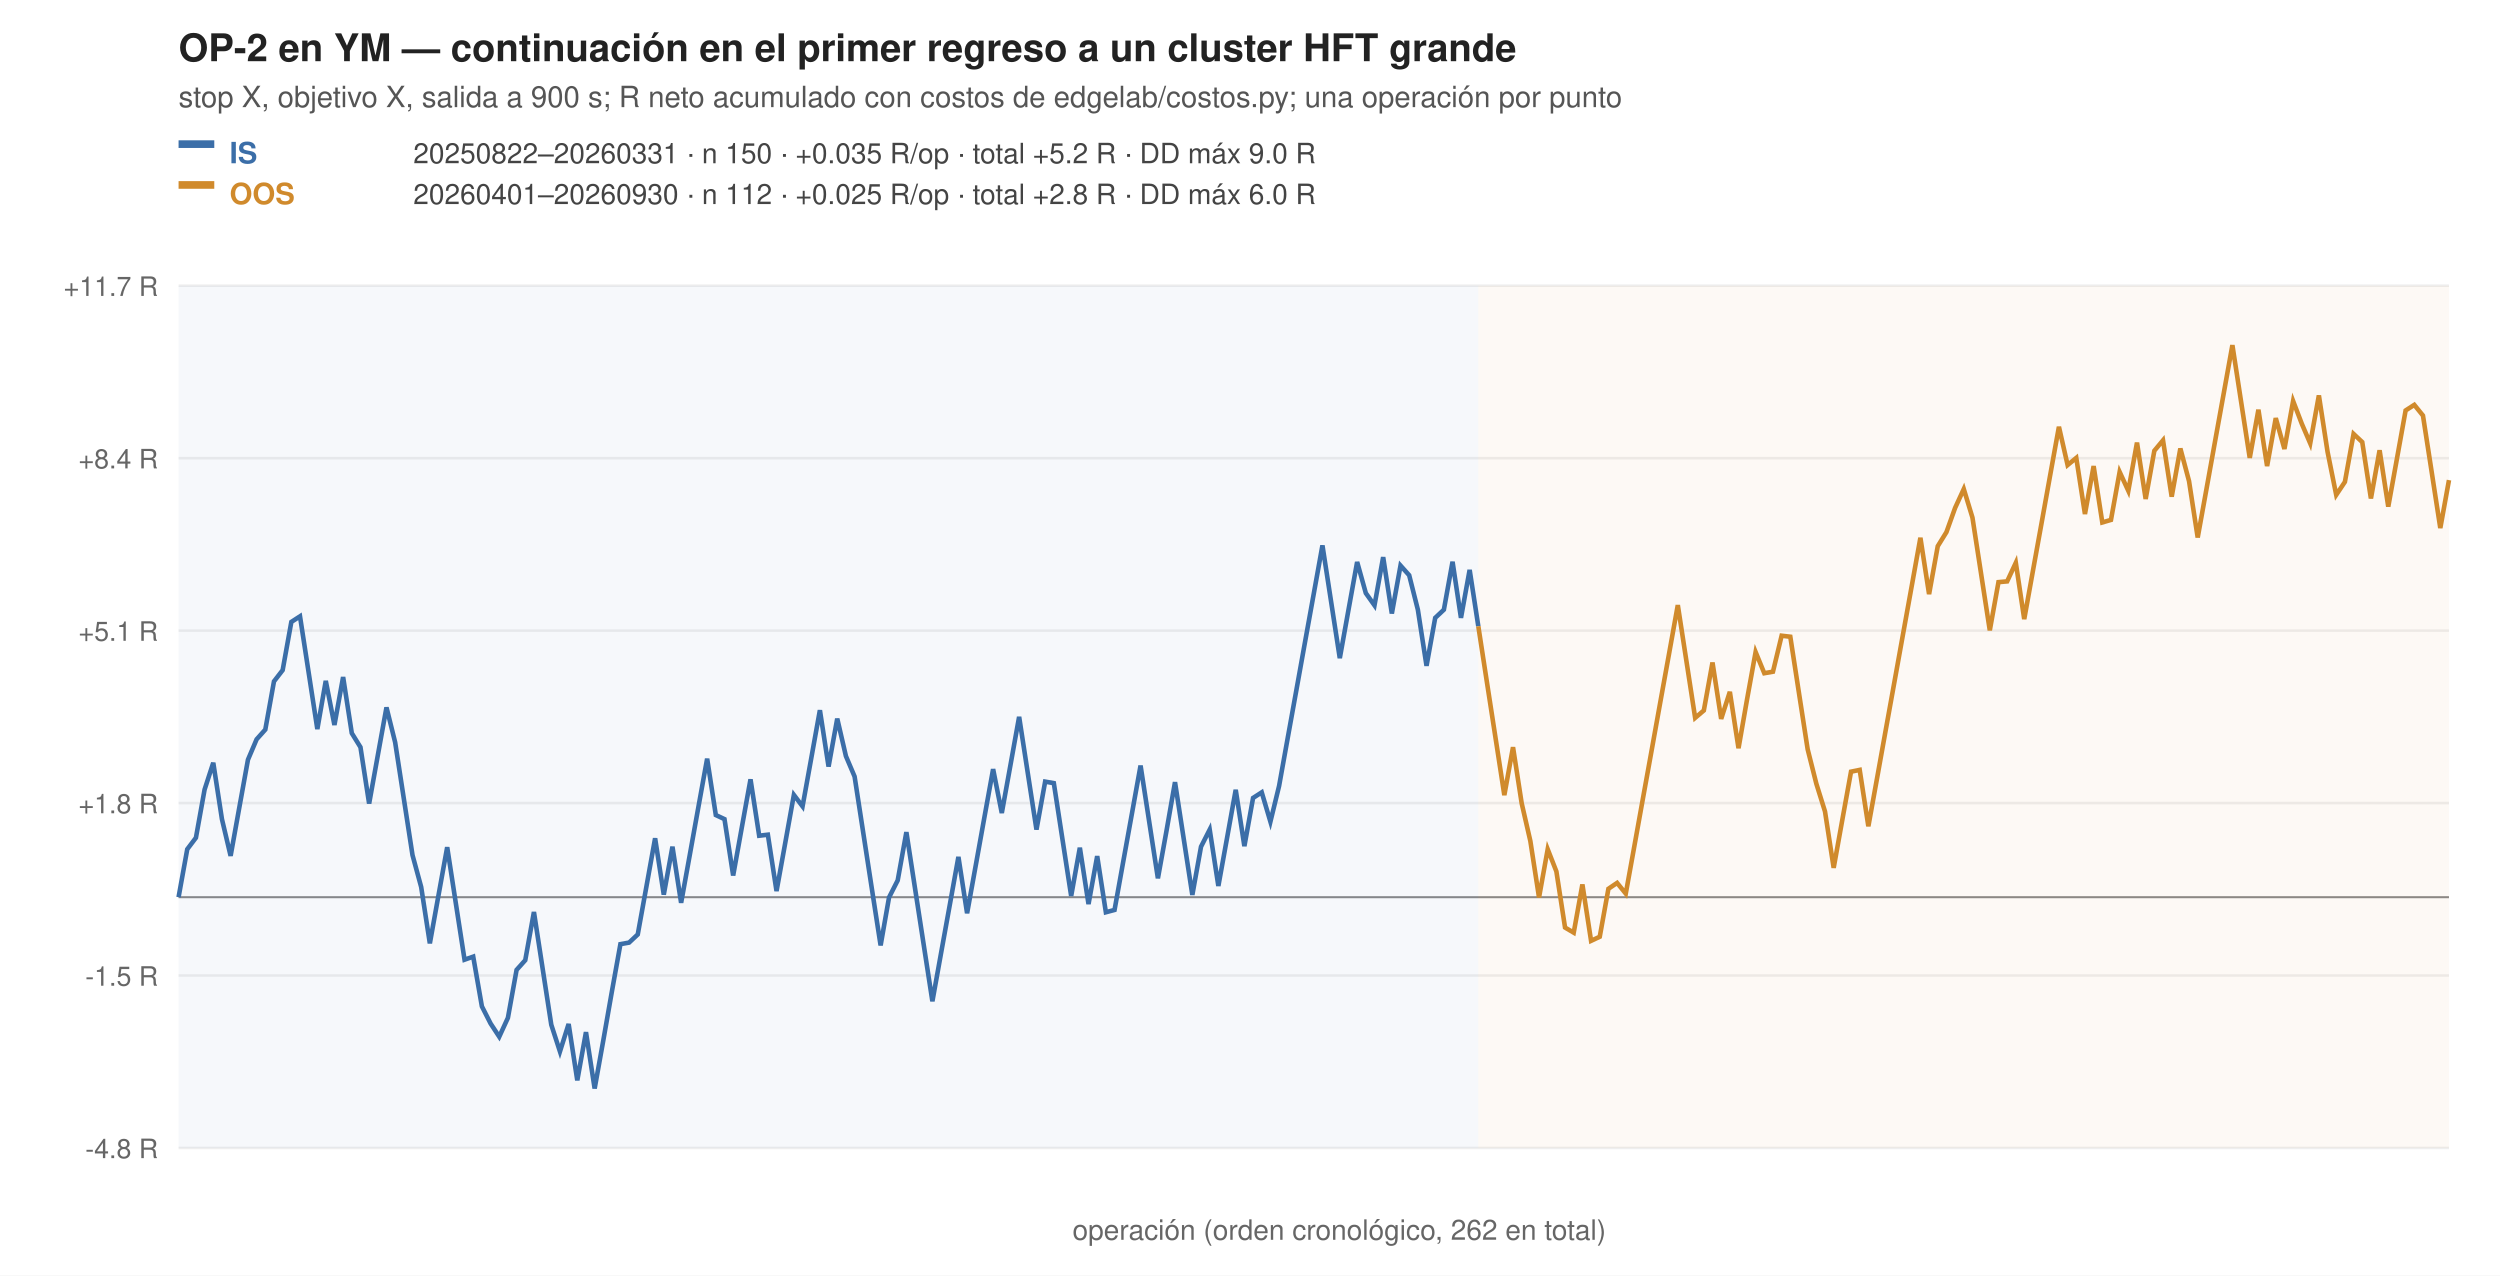
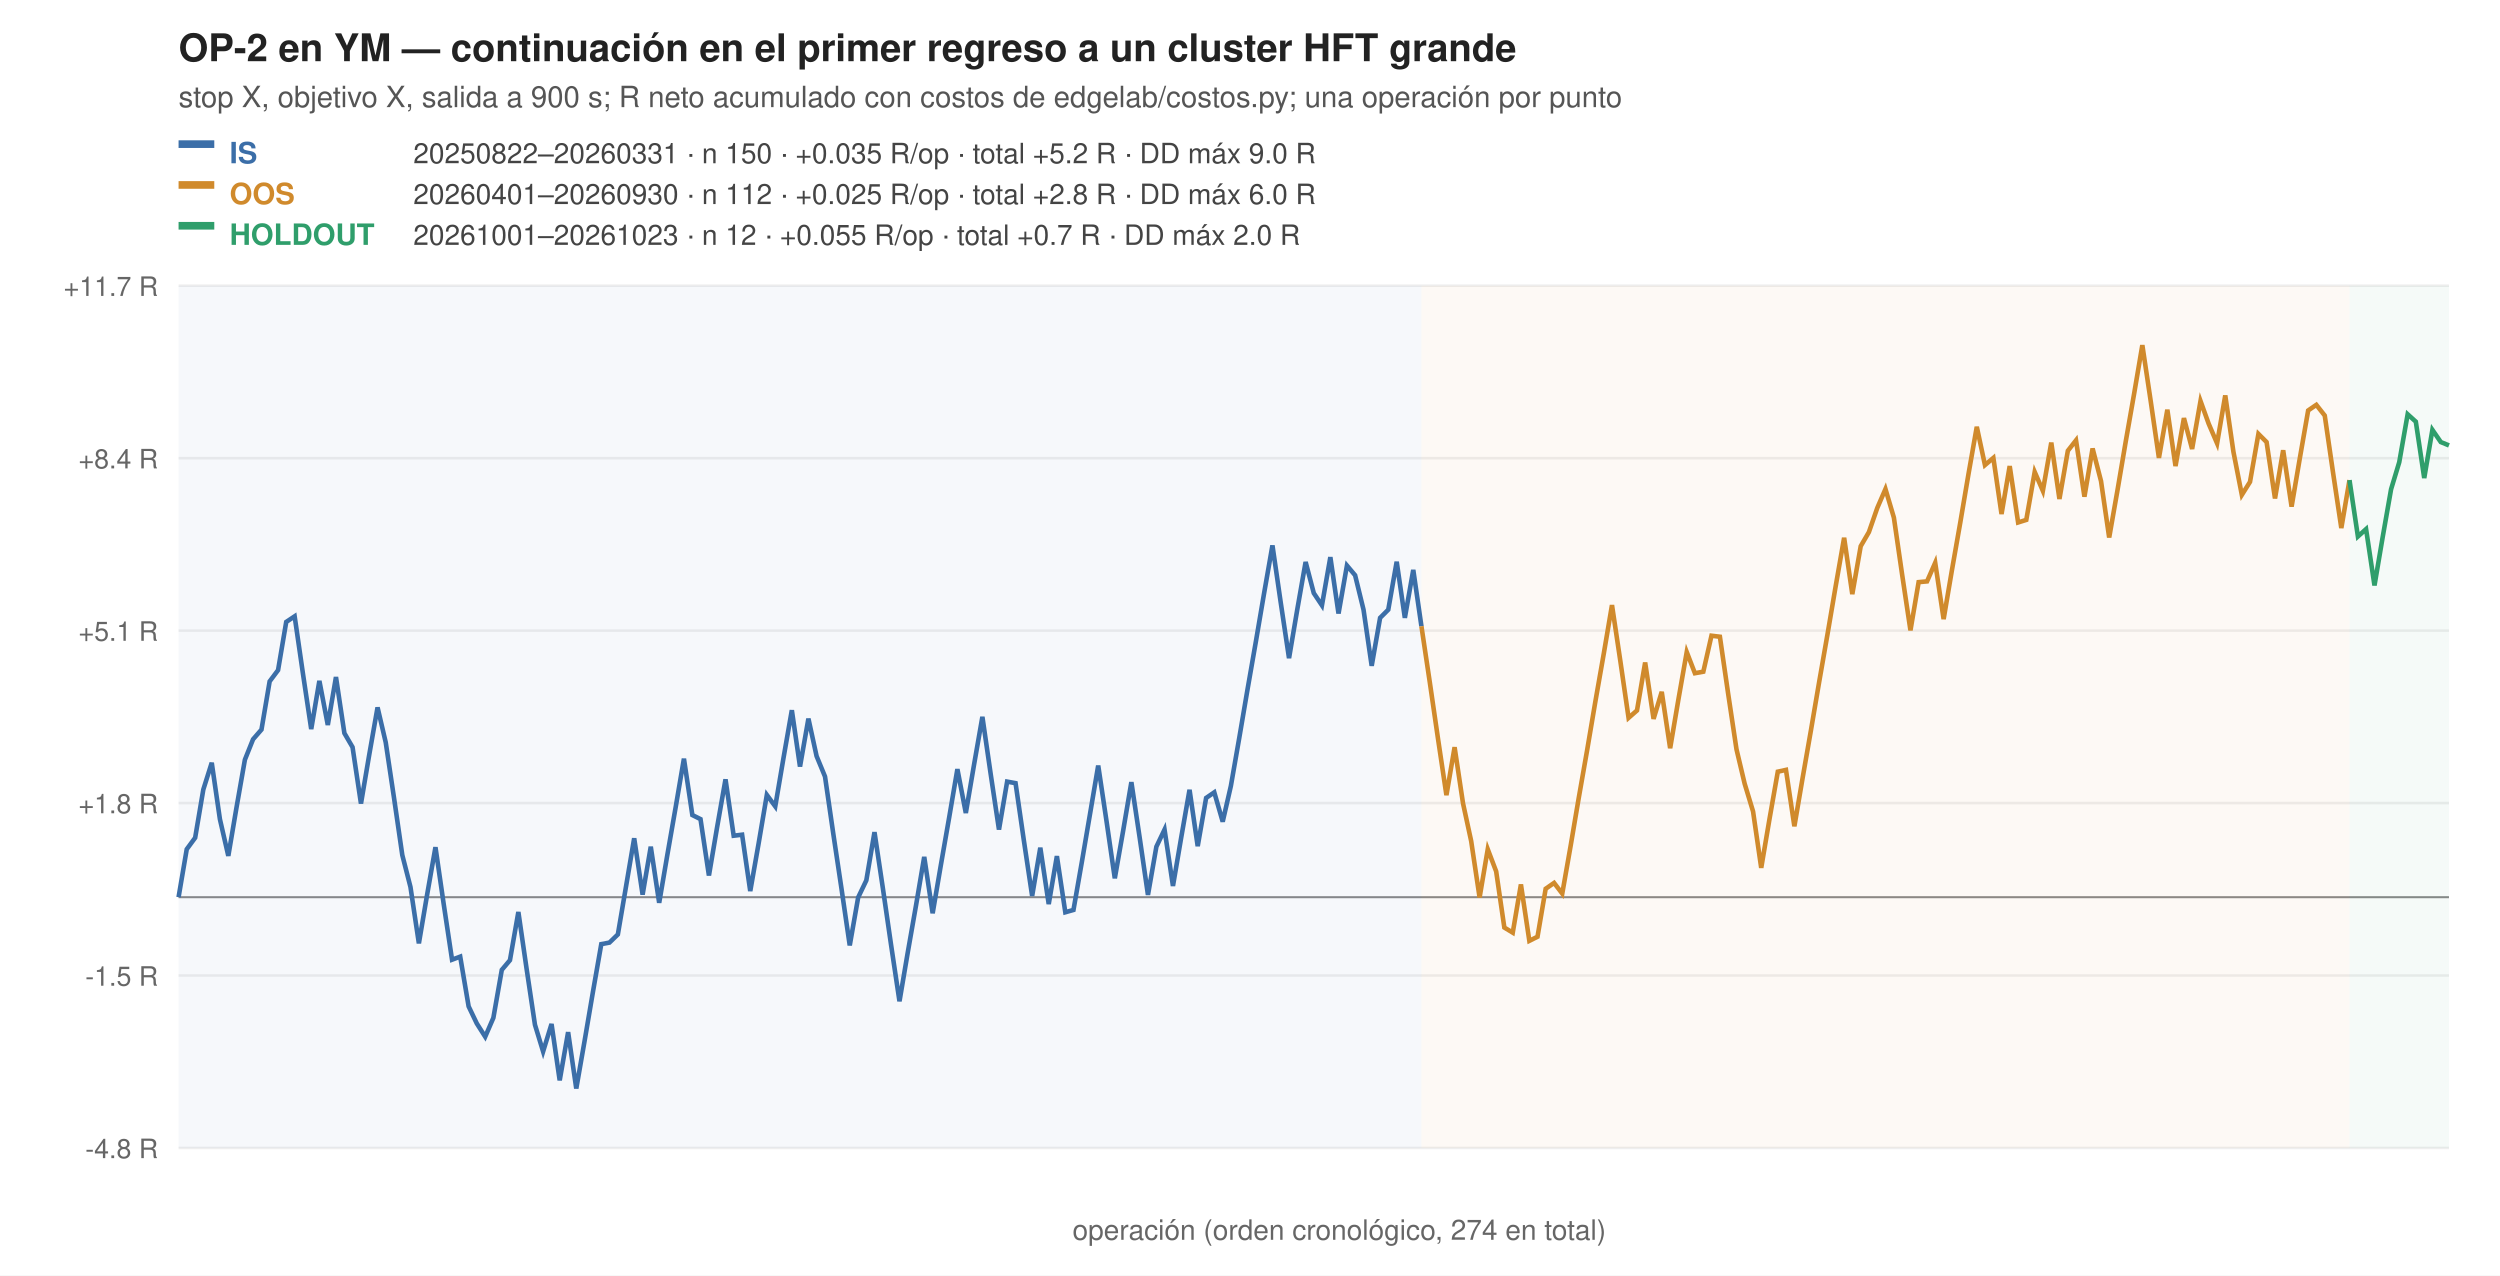
<svg xmlns="http://www.w3.org/2000/svg" width="980" height="500" viewBox="0 0 980 500" font-family="Helvetica,Arial,sans-serif">
  <rect width="980" height="500" fill="#fff" />
  <text x="70" y="24" font-size="15" font-weight="bold" fill="#222">OP-2 en YM — continuación en el primer regreso a un cluster HFT grande</text>
  <text x="70" y="42" font-size="11.5" fill="#555">stop X, objetivo X, salida a 900 s; R neto acumulado con costos de edgelab/costos.py; una operación por punto</text>
  <line x1="70" x2="960" y1="450.0" y2="450.0" stroke="#eee" />
  <text x="62" y="454.0" font-size="10.5" fill="#666" text-anchor="end">-4.8 R</text>
  <line x1="70" x2="960" y1="382.4" y2="382.4" stroke="#eee" />
  <text x="62" y="386.4" font-size="10.5" fill="#666" text-anchor="end">-1.5 R</text>
  <line x1="70" x2="960" y1="314.8" y2="314.8" stroke="#eee" />
  <text x="62" y="318.8" font-size="10.5" fill="#666" text-anchor="end">+1.8 R</text>
  <line x1="70" x2="960" y1="247.2" y2="247.2" stroke="#eee" />
  <text x="62" y="251.2" font-size="10.5" fill="#666" text-anchor="end">+5.1 R</text>
  <line x1="70" x2="960" y1="179.6" y2="179.6" stroke="#eee" />
  <text x="62" y="183.6" font-size="10.5" fill="#666" text-anchor="end">+8.4 R</text>
  <line x1="70" x2="960" y1="112.0" y2="112.0" stroke="#eee" />
  <text x="62" y="116.0" font-size="10.5" fill="#666" text-anchor="end">+11.7 R</text>
  <line x1="70" x2="960" y1="351.7" y2="351.7" stroke="#888" stroke-width="0.8" />
-   <rect x="70.0" y="112" width="509.5" height="338" fill="#3b6ea8" opacity="0.05" />
-   <polyline fill="none" stroke="#3b6ea8" stroke-width="1.8" points="70.0,351.7 73.4,332.9 76.8,328.4 80.2,309.5 83.6,299.0 87.0,321.1 90.4,335.5 93.8,316.6 97.2,297.8 100.6,289.8 104.0,286.0 107.4,267.1 110.8,262.7 114.2,243.8 117.6,241.6 121.0,263.7 124.4,285.8 127.7,266.9 131.1,284.2 134.5,265.4 137.9,287.4 141.3,292.9 144.7,315.0 148.1,296.1 151.5,277.3 154.9,291.0 158.3,313.1 161.7,335.2 165.1,347.7 168.5,369.8 171.9,350.9 175.3,332.1 178.7,354.2 182.1,376.2 185.5,375.0 188.9,394.5 192.3,401.2 195.7,406.4 199.1,399.0 202.5,380.2 205.9,376.4 209.3,357.5 212.7,379.6 216.1,401.7 219.5,412.2 222.9,401.4 226.3,423.5 229.7,404.6 233.1,426.7 236.5,407.8 239.8,389.0 243.2,370.1 246.6,369.5 250.0,366.3 253.4,347.5 256.8,328.6 260.2,350.7 263.6,331.9 267.0,353.9 270.4,335.1 273.8,316.2 277.2,297.4 280.6,319.5 284.0,321.1 287.4,343.2 290.8,324.3 294.2,305.5 297.6,327.6 301.0,327.2 304.4,349.3 307.8,330.5 311.2,311.6 314.6,316.1 318.0,297.3 321.4,278.4 324.8,300.5 328.2,281.7 331.6,296.4 335.0,304.4 338.4,326.5 341.8,348.6 345.2,370.6 348.5,351.8 351.9,345.1 355.3,326.2 358.7,348.3 362.1,370.4 365.5,392.5 368.9,373.6 372.3,354.8 375.7,335.9 379.1,358.0 382.5,339.2 385.9,320.3 389.3,301.5 392.7,318.7 396.1,299.9 399.5,281.0 402.9,303.1 406.3,325.2 409.7,306.4 413.1,307.0 416.5,329.1 419.9,351.2 423.3,332.3 426.7,354.4 430.1,335.6 433.5,357.6 436.9,356.7 440.3,337.8 443.7,319.0 447.1,300.1 450.5,322.2 453.9,344.3 457.3,325.5 460.6,306.6 464.0,328.7 467.4,350.8 470.8,331.9 474.2,325.2 477.6,347.3 481.0,328.5 484.4,309.6 487.8,331.7 491.2,312.8 494.6,310.6 498.0,322.1 501.4,308.1 504.8,289.2 508.2,270.4 511.6,251.5 515.0,232.7 518.4,213.8 521.8,235.9 525.2,258.0 528.6,239.1 532.0,220.3 535.4,232.5 538.8,237.3 542.2,218.4 545.6,240.5 549.0,221.7 552.4,225.5 555.8,239.0 559.2,261.0 562.6,242.2 566.0,239.0 569.4,220.2 572.7,242.2 576.1,223.4 579.5,245.5" />
+   <rect x="70.0" y="112" width="487.2" height="338" fill="#3b6ea8" opacity="0.05" />
+   <polyline fill="none" stroke="#3b6ea8" stroke-width="1.8" points="70.0,351.7 73.2,332.9 76.5,328.4 79.7,309.5 83.0,299.0 86.2,321.1 89.5,335.5 92.7,316.6 96.0,297.8 99.2,289.8 102.5,286.0 105.7,267.1 109.0,262.7 112.2,243.8 115.5,241.6 118.7,263.7 122.0,285.8 125.2,266.9 128.5,284.2 131.7,265.4 135.0,287.4 138.2,292.9 141.5,315.0 144.7,296.1 148.0,277.3 151.2,291.0 154.5,313.1 157.7,335.2 160.9,347.7 164.2,369.8 167.4,350.9 170.7,332.1 173.9,354.2 177.2,376.2 180.4,375.0 183.7,394.5 186.9,401.2 190.2,406.4 193.4,399.0 196.7,380.2 199.9,376.4 203.2,357.5 206.4,379.6 209.7,401.7 212.9,412.2 216.2,401.4 219.4,423.5 222.7,404.6 225.9,426.7 229.2,407.8 232.4,389.0 235.7,370.1 238.9,369.5 242.2,366.3 245.4,347.5 248.6,328.6 251.9,350.7 255.1,331.9 258.4,353.9 261.6,335.1 264.9,316.2 268.1,297.4 271.4,319.5 274.6,321.1 277.9,343.2 281.1,324.3 284.4,305.5 287.6,327.6 290.9,327.2 294.1,349.3 297.4,330.5 300.6,311.6 303.9,316.1 307.1,297.3 310.4,278.4 313.6,300.5 316.9,281.7 320.1,296.4 323.4,304.4 326.6,326.5 329.9,348.6 333.1,370.6 336.4,351.8 339.6,345.1 342.8,326.2 346.1,348.3 349.3,370.4 352.6,392.5 355.8,373.6 359.1,354.8 362.3,335.9 365.6,358.0 368.8,339.2 372.1,320.3 375.3,301.5 378.6,318.7 381.8,299.9 385.1,281.0 388.3,303.1 391.6,325.2 394.8,306.4 398.1,307.0 401.3,329.1 404.6,351.2 407.8,332.3 411.1,354.4 414.3,335.6 417.6,357.6 420.8,356.7 424.1,337.8 427.3,319.0 430.5,300.1 433.8,322.2 437.0,344.3 440.3,325.5 443.5,306.6 446.8,328.7 450.0,350.8 453.3,331.9 456.5,325.2 459.8,347.3 463.0,328.5 466.3,309.6 469.5,331.7 472.8,312.8 476.0,310.6 479.3,322.1 482.5,308.1 485.8,289.2 489.0,270.4 492.3,251.5 495.5,232.7 498.8,213.8 502.0,235.9 505.3,258.0 508.5,239.1 511.8,220.3 515.0,232.5 518.2,237.3 521.5,218.4 524.7,240.5 528.0,221.7 531.2,225.5 534.5,239.0 537.7,261.0 541.0,242.2 544.2,239.0 547.5,220.2 550.7,242.2 554.0,223.4 557.2,245.5" />
  <rect x="70" y="55" width="14" height="3" fill="#3b6ea8" />
  <text x="90" y="64" font-size="11.5" font-weight="bold" fill="#3b6ea8">IS</text>
  <text x="162" y="64" font-size="11" fill="#444">20250822–20260331 · n 150 · +0.035 R/op · total +5.2 R · DD máx 9.0 R</text>
-   <rect x="579.5" y="112" width="380.5" height="338" fill="#d08a2c" opacity="0.05" />
-   <polyline fill="none" stroke="#d08a2c" stroke-width="1.8" points="579.5,245.5 582.9,267.6 586.3,289.6 589.7,311.7 593.1,292.9 596.5,314.9 599.9,329.7 603.3,351.8 606.7,332.9 610.1,341.6 613.5,363.6 616.9,365.6 620.3,346.7 623.7,368.8 627.1,367.2 630.5,348.4 633.9,346.1 637.3,350.3 640.7,331.5 644.1,312.6 647.5,293.8 650.9,274.9 654.3,256.1 657.7,237.2 661.1,259.3 664.5,281.4 667.9,278.5 671.3,259.7 674.7,281.8 678.1,271.2 681.5,293.3 684.8,274.4 688.2,255.6 691.6,263.9 695.0,263.3 698.4,249.2 701.8,249.6 705.2,271.7 708.6,293.7 712.0,307.2 715.4,318.1 718.8,340.2 722.2,321.3 725.6,302.5 729.0,301.8 732.4,323.9 735.8,305.1 739.2,286.2 742.6,267.4 746.0,248.5 749.4,229.7 752.8,210.8 756.2,232.9 759.6,214.1 763.0,208.6 766.4,199.1 769.8,191.7 773.2,202.9 776.6,225.0 780.0,247.1 783.4,228.2 786.8,227.9 790.2,220.6 793.5,242.7 796.9,223.8 800.3,205.0 803.7,186.1 807.1,167.3 810.5,182.3 813.9,179.5 817.3,201.5 820.7,182.7 824.1,204.8 827.5,203.8 830.9,185.0 834.3,192.4 837.7,173.5 841.1,195.6 844.5,176.7 847.9,172.6 851.3,194.7 854.7,175.8 858.1,188.6 861.5,210.7 864.9,191.9 868.3,173.0 871.7,154.2 875.1,135.3 878.5,157.4 881.9,179.5 885.3,160.6 888.7,182.7 892.1,163.9 895.5,176.0 898.9,157.2 902.3,166.1 905.6,173.8 909.0,155.0 912.4,177.1 915.8,194.0 919.2,188.9 922.6,170.1 926.0,173.3 929.4,195.4 932.8,176.5 936.2,198.6 939.6,179.8 943.0,160.9 946.4,158.7 949.8,162.9 953.2,184.9 956.6,207.0 960.0,188.2" />
+   <rect x="557.2" y="112" width="363.8" height="338" fill="#d08a2c" opacity="0.05" />
+   <polyline fill="none" stroke="#d08a2c" stroke-width="1.8" points="557.2,245.5 560.5,267.6 563.7,289.6 567.0,311.7 570.2,292.9 573.5,314.9 576.7,329.7 580.0,351.8 583.2,332.9 586.5,341.6 589.7,363.6 593.0,365.6 596.2,346.7 599.5,368.8 602.7,367.2 605.9,348.4 609.2,346.1 612.4,350.3 615.7,331.5 618.9,312.6 622.2,293.8 625.4,274.9 628.7,256.1 631.9,237.2 635.2,259.3 638.4,281.4 641.7,278.5 644.9,259.7 648.2,281.8 651.4,271.2 654.7,293.3 657.9,274.4 661.2,255.6 664.4,263.9 667.7,263.3 670.9,249.2 674.2,249.6 677.4,271.7 680.7,293.7 683.9,307.2 687.2,318.1 690.4,340.2 693.6,321.3 696.9,302.5 700.1,301.8 703.4,323.9 706.6,305.1 709.9,286.2 713.1,267.4 716.4,248.5 719.6,229.7 722.9,210.8 726.1,232.9 729.4,214.1 732.6,208.6 735.9,199.1 739.1,191.7 742.4,202.9 745.6,225.0 748.9,247.1 752.1,228.2 755.4,227.9 758.6,220.6 761.9,242.7 765.1,223.8 768.4,205.0 771.6,186.1 774.9,167.3 778.1,182.3 781.4,179.5 784.6,201.5 787.8,182.7 791.1,204.8 794.3,203.8 797.6,185.0 800.8,192.4 804.1,173.5 807.3,195.6 810.6,176.7 813.8,172.6 817.1,194.7 820.3,175.8 823.6,188.6 826.8,210.7 830.1,191.9 833.3,173.0 836.6,154.2 839.8,135.3 843.1,157.4 846.3,179.5 849.6,160.6 852.8,182.7 856.1,163.9 859.3,176.0 862.6,157.2 865.8,166.1 869.1,173.8 872.3,155.0 875.5,177.1 878.8,194.0 882.0,188.9 885.3,170.1 888.5,173.3 891.8,195.4 895.0,176.5 898.3,198.6 901.5,179.8 904.8,160.9 908.0,158.7 911.3,162.9 914.5,184.9 917.8,207.0 921.0,188.2" />
  <rect x="70" y="71" width="14" height="3" fill="#d08a2c" />
  <text x="90" y="80" font-size="11.5" font-weight="bold" fill="#d08a2c">OOS</text>
  <text x="162" y="80" font-size="11" fill="#444">20260401–20260930 · n 112 · +0.025 R/op · total +2.8 R · DD máx 6.0 R</text>
-   <text x="525" y="486" font-size="11" fill="#666" text-anchor="middle">operación (orden cronológico, 262 en total)</text>
+   <rect x="921.0" y="112" width="39.0" height="338" fill="#2f9e6b" opacity="0.05" />
+   <polyline fill="none" stroke="#2f9e6b" stroke-width="1.8" points="921.0,188.2 924.3,210.3 927.5,207.4 930.8,229.5 934.0,210.6 937.3,191.8 940.5,181.2 943.8,162.4 947.0,165.3 950.3,187.4 953.5,168.5 956.8,173.3 960.0,174.6" />
+   <rect x="70" y="87" width="14" height="3" fill="#2f9e6b" />
+   <text x="90" y="96" font-size="11.5" font-weight="bold" fill="#2f9e6b">HOLDOUT</text>
+   <text x="162" y="96" font-size="11" fill="#444">20261001–20261023 · n 12 · +0.055 R/op · total +0.7 R · DD máx 2.0 R</text>
+   <text x="525" y="486" font-size="11" fill="#666" text-anchor="middle">operación (orden cronológico, 274 en total)</text>
</svg>
